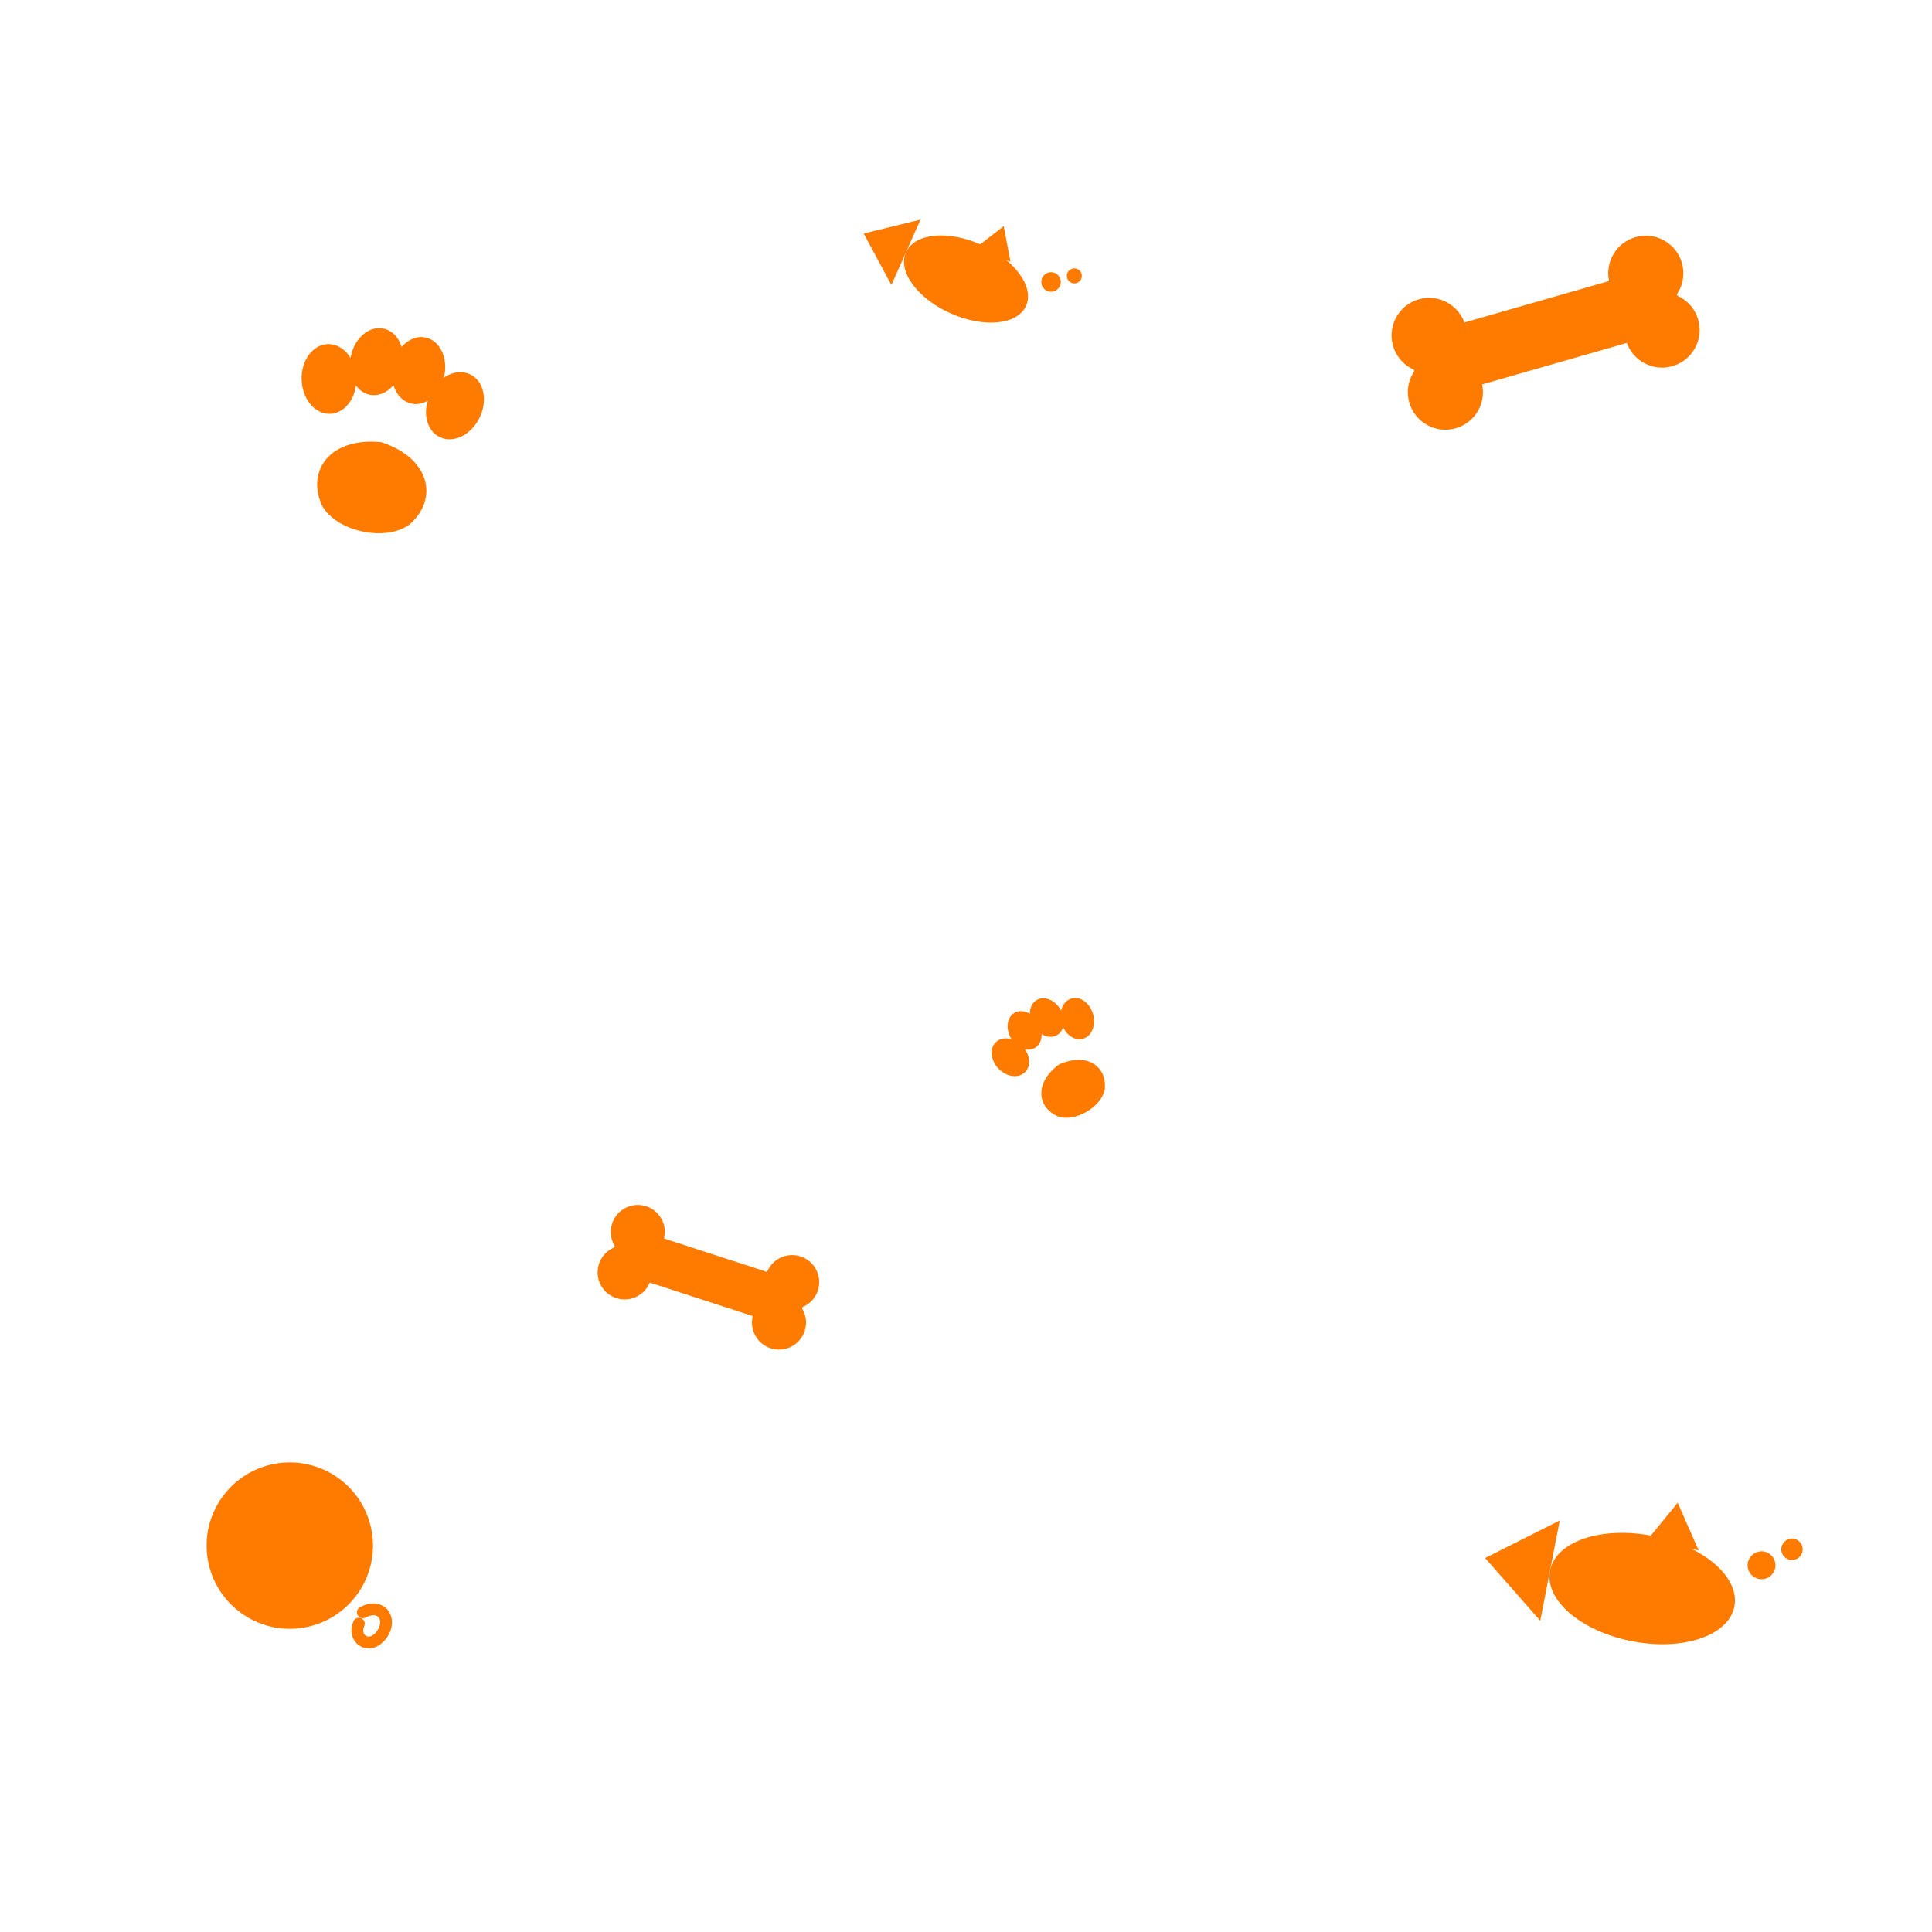
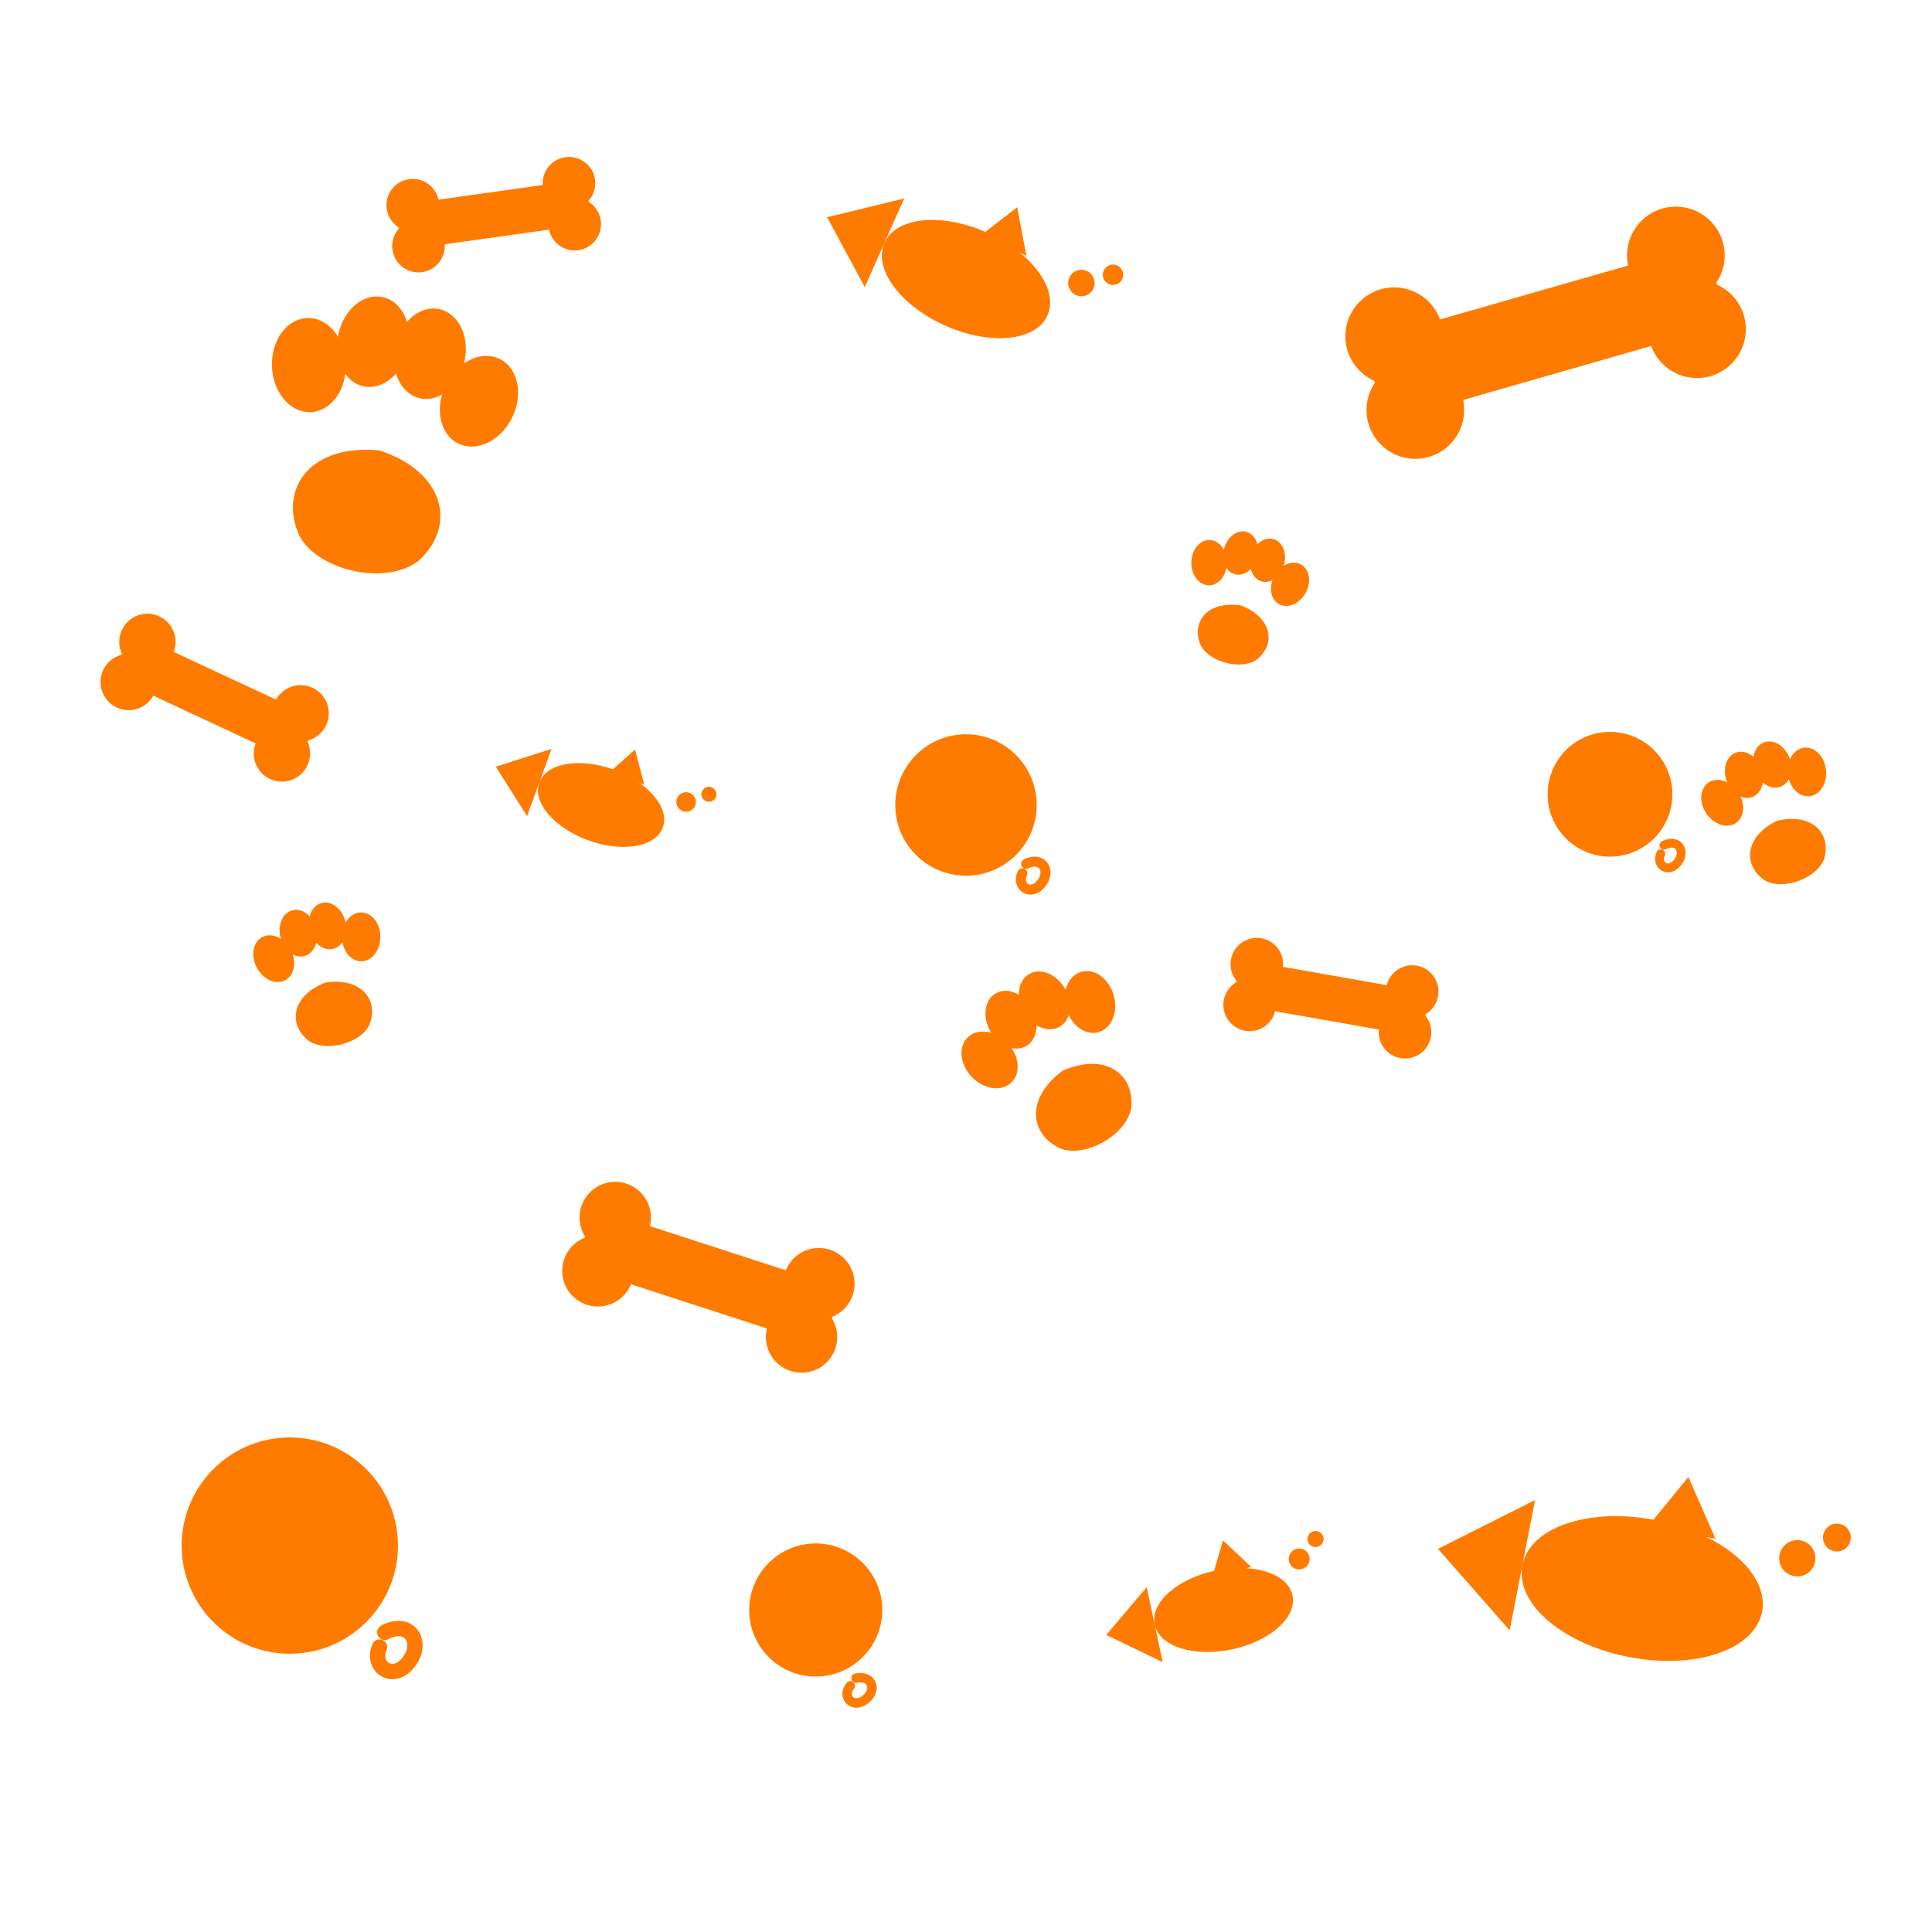
<svg xmlns="http://www.w3.org/2000/svg" width="360" height="360" viewBox="0 0 360 360">
  <defs>
    <g id="huella">
      <path d="M0 5 C-9 6 -12 12.5 -8 18 C-4.6 22 4.6 22 8 18 C12 12.5 9 6 0 5 Z" />
      <ellipse cx="-12" cy="-5" rx="4.6" ry="6" transform="rotate(-14 -12 -5)" />
      <ellipse cx="-4" cy="-10" rx="4.4" ry="5.8" />
      <ellipse cx="4" cy="-10" rx="4.4" ry="5.8" />
      <ellipse cx="12" cy="-5" rx="4.6" ry="6" transform="rotate(14 12 -5)" />
    </g>
    <g id="hueso">
      <rect x="-25" y="-5.5" width="50" height="11" rx="5.5" />
      <circle cx="-21" cy="-5.5" r="6.5" />
      <circle cx="-21" cy="5.5" r="6.5" />
      <circle cx="21" cy="-5.5" r="6.5" />
      <circle cx="21" cy="5.5" r="6.5" />
    </g>
    <g id="ovillo">
      <circle cx="0" cy="0" r="15" />
      <path d="M-13 2 C-10 -8 -1 -9 5 -5 C10 -2 9 4 3 6" fill="none" stroke-width="2.6" stroke-linecap="round" />
      <path d="M-6 7 C-3 12 3 12 7 9" fill="none" stroke-width="2.4" stroke-linecap="round" />
      <path d="M12 14 C16 12.5 17.5 16.5 14.5 19 C12 21 9.5 18.5 11 16" fill="none" stroke-width="2.2" stroke-linecap="round" />
    </g>
    <g id="pescado">
      <ellipse cx="0" cy="0" rx="17" ry="9.5" />
      <polygon points="-18,-8.5 -29,0 -18,8.5" />
      <polygon points="0,-9.5 3.5,-16 8,-9.5" />
      <circle cx="9.5" cy="-3" r="2.4" fill="none" stroke-width="1.5" />
      <circle cx="21" cy="-8.5" r="2.1" />
      <circle cx="26" cy="-12.5" r="1.5" />
    </g>
  </defs>
  <g fill="#ff7b00" stroke="#ff7b00">
-     <g transform="translate(72 78) rotate(12)">
+     <g transform="translate(72 78) rotate(12) scale(1.35)">
      <use href="#huella" />
    </g>
-     <g transform="translate(288 62) rotate(-16)">
+     <g transform="translate(288 62) rotate(-16) scale(1.3)">
      <use href="#hueso" />
    </g>
-     <g transform="translate(54 288) rotate(-7)">
+     <g transform="translate(54 288) rotate(-7) scale(1.3)">
      <use href="#ovillo" />
    </g>
-     <g transform="translate(306 296) rotate(11)">
+     <g transform="translate(306 296) rotate(11) scale(1.3)">
      <use href="#pescado" />
    </g>
-     <g transform="translate(180 52) rotate(24) scale(0.7)">
+     <g transform="translate(180 52) rotate(24) scale(0.95)">
      <use href="#pescado" />
    </g>
-     <g transform="translate(196 196) rotate(-30) scale(0.6)">
+     <g transform="translate(196 196) rotate(-30) scale(0.9)">
      <use href="#huella" />
    </g>
-     <g transform="translate(132 238) rotate(18) scale(0.72)">
+     <g transform="translate(132 238) rotate(18) scale(0.95)">
      <use href="#hueso" />
+     </g>
+     <g transform="translate(60 180) rotate(-14) scale(0.7)">
+       <use href="#huella" />
+     </g>
+     <g transform="translate(248 186) rotate(10) scale(0.7)">
+       <use href="#hueso" />
+     </g>
+     <g transform="translate(300 148) rotate(-6) scale(0.75)">
+       <use href="#ovillo" />
+     </g>
+     <g transform="translate(112 150) rotate(20) scale(0.7)">
+       <use href="#pescado" />
+     </g>
+     <g transform="translate(330 150) rotate(-20) scale(0.7)">
+       <use href="#huella" />
+     </g>
+     <g transform="translate(40 130) rotate(25) scale(0.75)">
+       <use href="#hueso" />
+     </g>
+     <g transform="translate(152 300) rotate(10) scale(0.8)">
+       <use href="#ovillo" />
+     </g>
+     <g transform="translate(228 300) rotate(-12) scale(0.75)">
+       <use href="#pescado" />
+     </g>
+     <g transform="translate(232 110) rotate(15) scale(0.65)">
+       <use href="#huella" />
+     </g>
+     <g transform="translate(92 40) rotate(-8) scale(0.7)">
+       <use href="#hueso" />
+     </g>
+     <g transform="translate(180 150) rotate(-5) scale(0.85)">
+       <use href="#ovillo" />
    </g>
  </g>
</svg>
